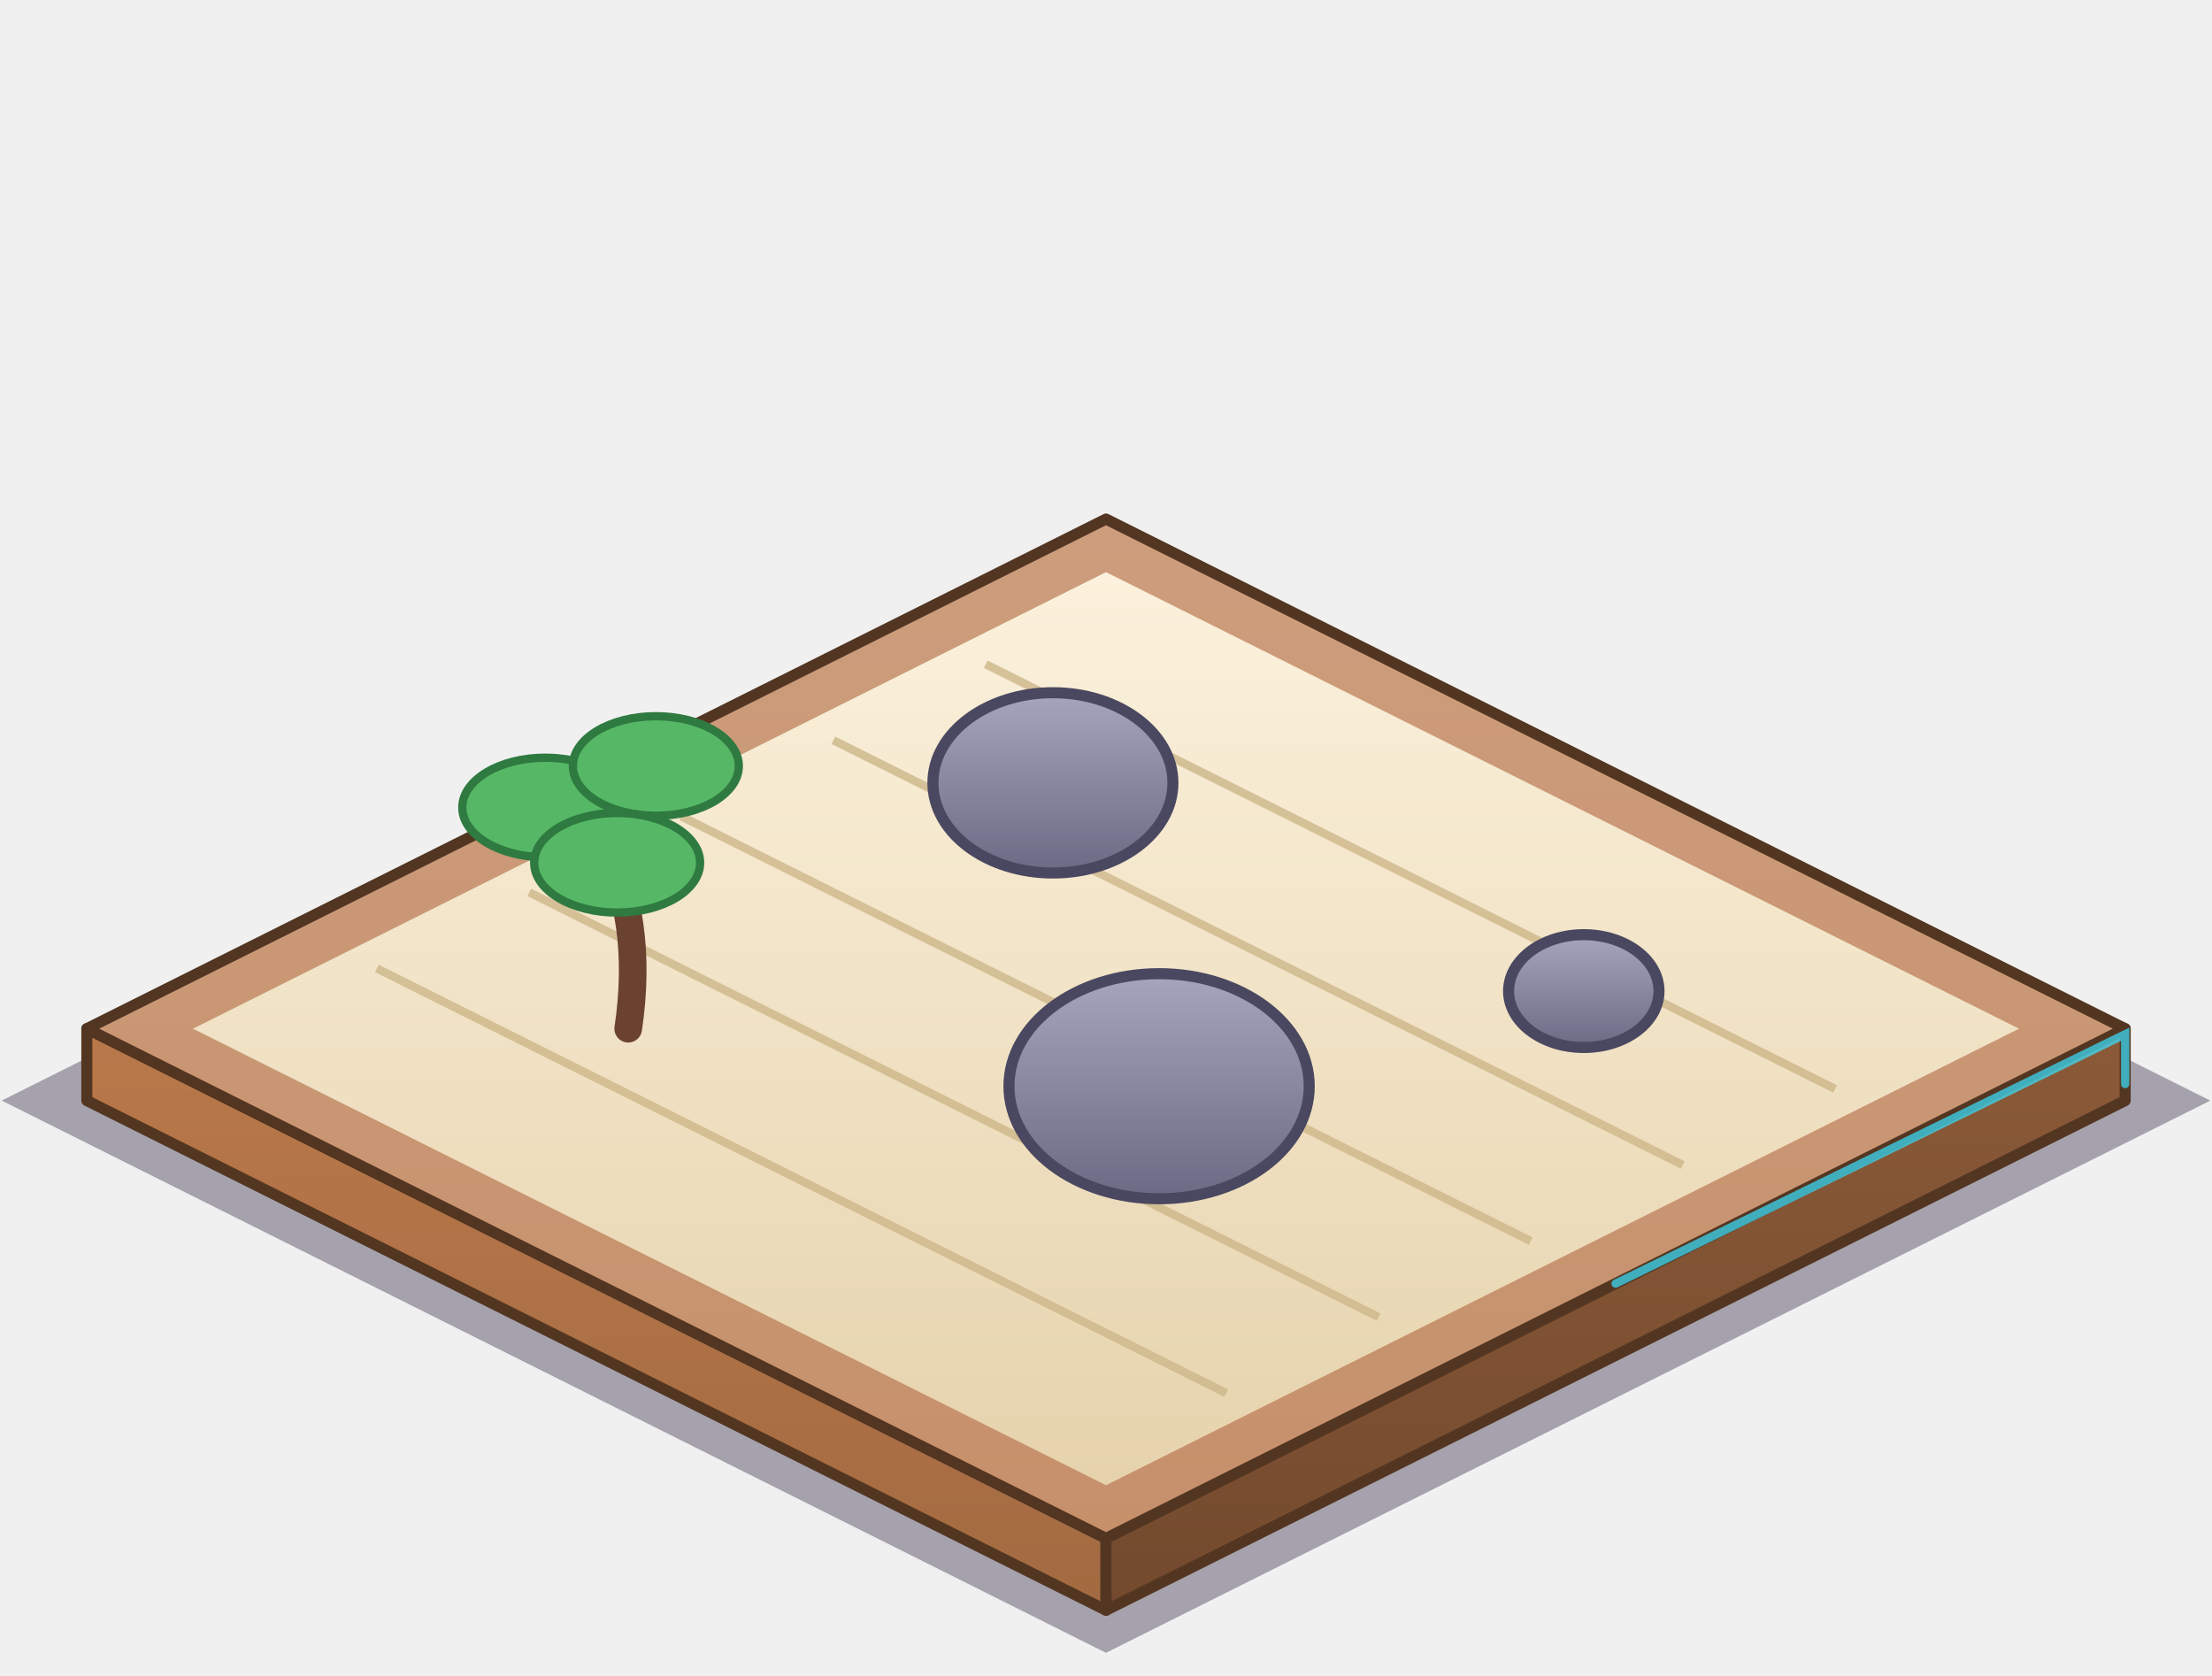
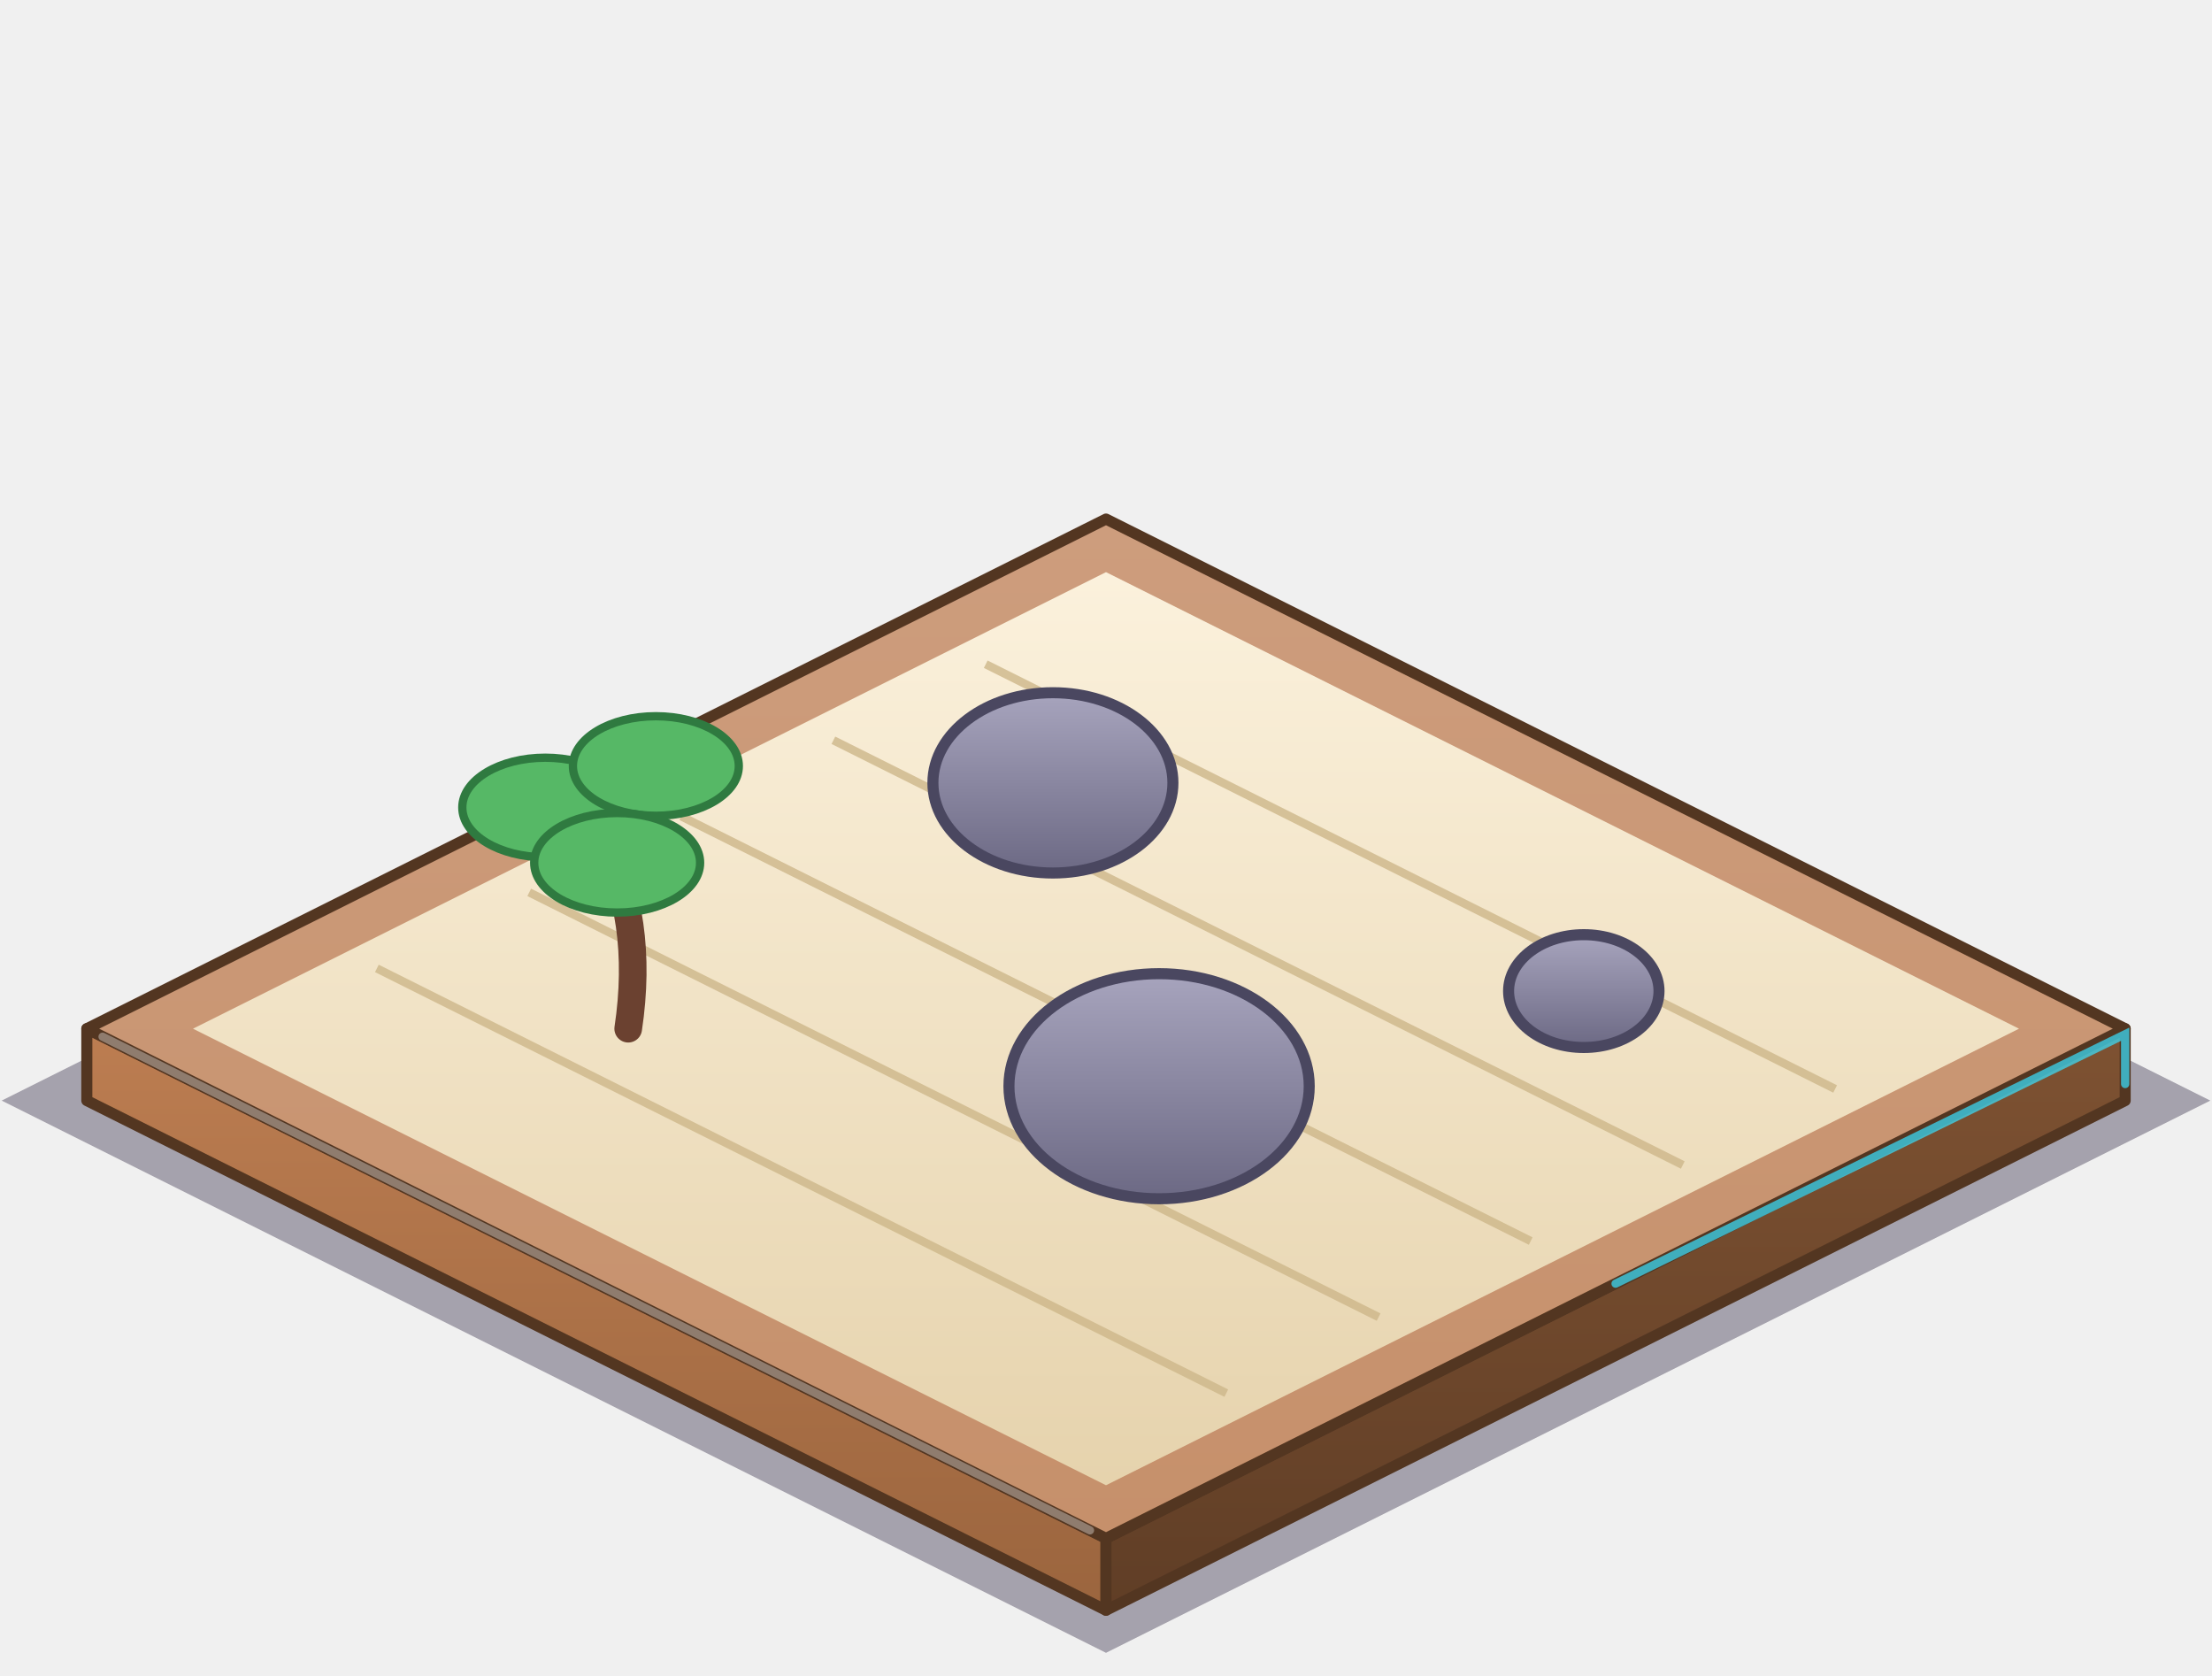
<svg xmlns="http://www.w3.org/2000/svg" width="800" height="606" viewBox="0 0 800 606">
  <defs>
    <linearGradient id="zen_garden_g1" x1="0" y1="0" x2="0" y2="1">
-       <stop offset="0" stop-color="#b9784a" />
-       <stop offset="1" stop-color="#a36a41" />
+       <stop offset="0" stop-color="#bc7d51" />
+       <stop offset="1" stop-color="#9b653e" />
    </linearGradient>
    <linearGradient id="zen_garden_g2" x1="0" y1="0" x2="0" y2="1">
-       <stop offset="0" stop-color="#8b5a38" />
-       <stop offset="1" stop-color="#734a2e" />
+       <stop offset="0" stop-color="#7e5232" />
+       <stop offset="1" stop-color="#603e26" />
    </linearGradient>
    <linearGradient id="zen_garden_g3" x1="0" y1="0" x2="0" y2="1">
      <stop offset="0" stop-color="#cd9d7d" />
      <stop offset="1" stop-color="#c6906b" />
    </linearGradient>
    <linearGradient id="zen_garden_g4" x1="0" y1="0" x2="0" y2="1">
      <stop offset="0" stop-color="#fbf1dc" />
      <stop offset="1" stop-color="#e6d3ad" />
    </linearGradient>
    <linearGradient id="zen_garden_g5" x1="0" y1="0" x2="0" y2="1">
      <stop offset="0" stop-color="#a7a4bd" />
      <stop offset="1" stop-color="#6c6984" />
    </linearGradient>
    <linearGradient id="zen_garden_g6" x1="0" y1="0" x2="0" y2="1">
      <stop offset="0" stop-color="#a7a4bd" />
      <stop offset="1" stop-color="#6c6984" />
    </linearGradient>
    <linearGradient id="zen_garden_g7" x1="0" y1="0" x2="0" y2="1">
      <stop offset="0" stop-color="#a7a4bd" />
      <stop offset="1" stop-color="#6c6984" />
    </linearGradient>
  </defs>
  <g id="shadow">
    <polygon points="400.0,198.3 799.4,398.0 400.0,597.7 0.6,398.0" fill="#1a1230" opacity="0.35" />
  </g>
  <g id="frame">
    <polygon points="31.4,372.0 400.0,556.3 400.0,582.3 31.4,398.0" fill="url(#zen_garden_g1)" stroke="#533621" stroke-width="4" stroke-linejoin="round" />
    <polygon points="768.6,372.0 400.0,556.3 400.0,582.3 768.6,398.0" fill="url(#zen_garden_g2)" stroke="#533621" stroke-width="4" stroke-linejoin="round" />
    <polygon points="400.0,187.7 768.6,372.0 400.0,556.3 31.4,372.0" fill="url(#zen_garden_g3)" stroke="#533621" stroke-width="4" stroke-linejoin="round" />
+     <polyline points="37.1,374.9 394.2,553.4" fill="none" stroke="#ffffff" stroke-width="3" stroke-opacity="0.35" stroke-linecap="round" />
    <polyline points="768.6,392.0 768.6,374.0 584.3,464.2" fill="none" stroke="#38e1ff" stroke-width="3" stroke-opacity="0.7" stroke-linecap="round" />
  </g>
  <g id="sand">
    <polygon points="400.0,206.9 730.2,372.0 400.0,537.1 69.8,372.0" fill="url(#zen_garden_g4)" />
    <polyline points="356.5,240.2 663.7,393.8" fill="none" stroke="#cdb789" stroke-width="3" opacity="0.8" />
    <polyline points="301.4,267.7 608.6,421.3" fill="none" stroke="#cdb789" stroke-width="3" opacity="0.8" />
    <polyline points="246.4,295.2 553.6,448.8" fill="none" stroke="#cdb789" stroke-width="3" opacity="0.8" />
    <polyline points="191.4,322.7 498.6,476.3" fill="none" stroke="#cdb789" stroke-width="3" opacity="0.8" />
    <polyline points="136.3,350.2 443.5,503.8" fill="none" stroke="#cdb789" stroke-width="3" opacity="0.8" />
  </g>
  <g id="stones">
    <ellipse cx="380.8" cy="283.1" rx="43.4" ry="32.6" fill="url(#zen_garden_g5)" stroke="#4a4760" stroke-width="4" />
    <ellipse cx="419.2" cy="392.8" rx="54.3" ry="40.7" fill="url(#zen_garden_g6)" stroke="#4a4760" stroke-width="4" />
    <ellipse cx="572.8" cy="358.4" rx="27.2" ry="20.4" fill="url(#zen_garden_g7)" stroke="#4a4760" stroke-width="4" />
  </g>
  <g id="bonsai">
    <path d="M 227.2 372.0 q 6 -40 -10 -70" fill="none" stroke="#6b4130" stroke-width="10" stroke-linecap="round" />
    <ellipse cx="197.2" cy="292.0" rx="30" ry="18" fill="#56b866" stroke="#2f7a40" stroke-width="3" />
    <ellipse cx="237.2" cy="277.0" rx="30" ry="18" fill="#56b866" stroke="#2f7a40" stroke-width="3" />
    <ellipse cx="223.2" cy="312.0" rx="30" ry="18" fill="#56b866" stroke="#2f7a40" stroke-width="3" />
  </g>
</svg>
